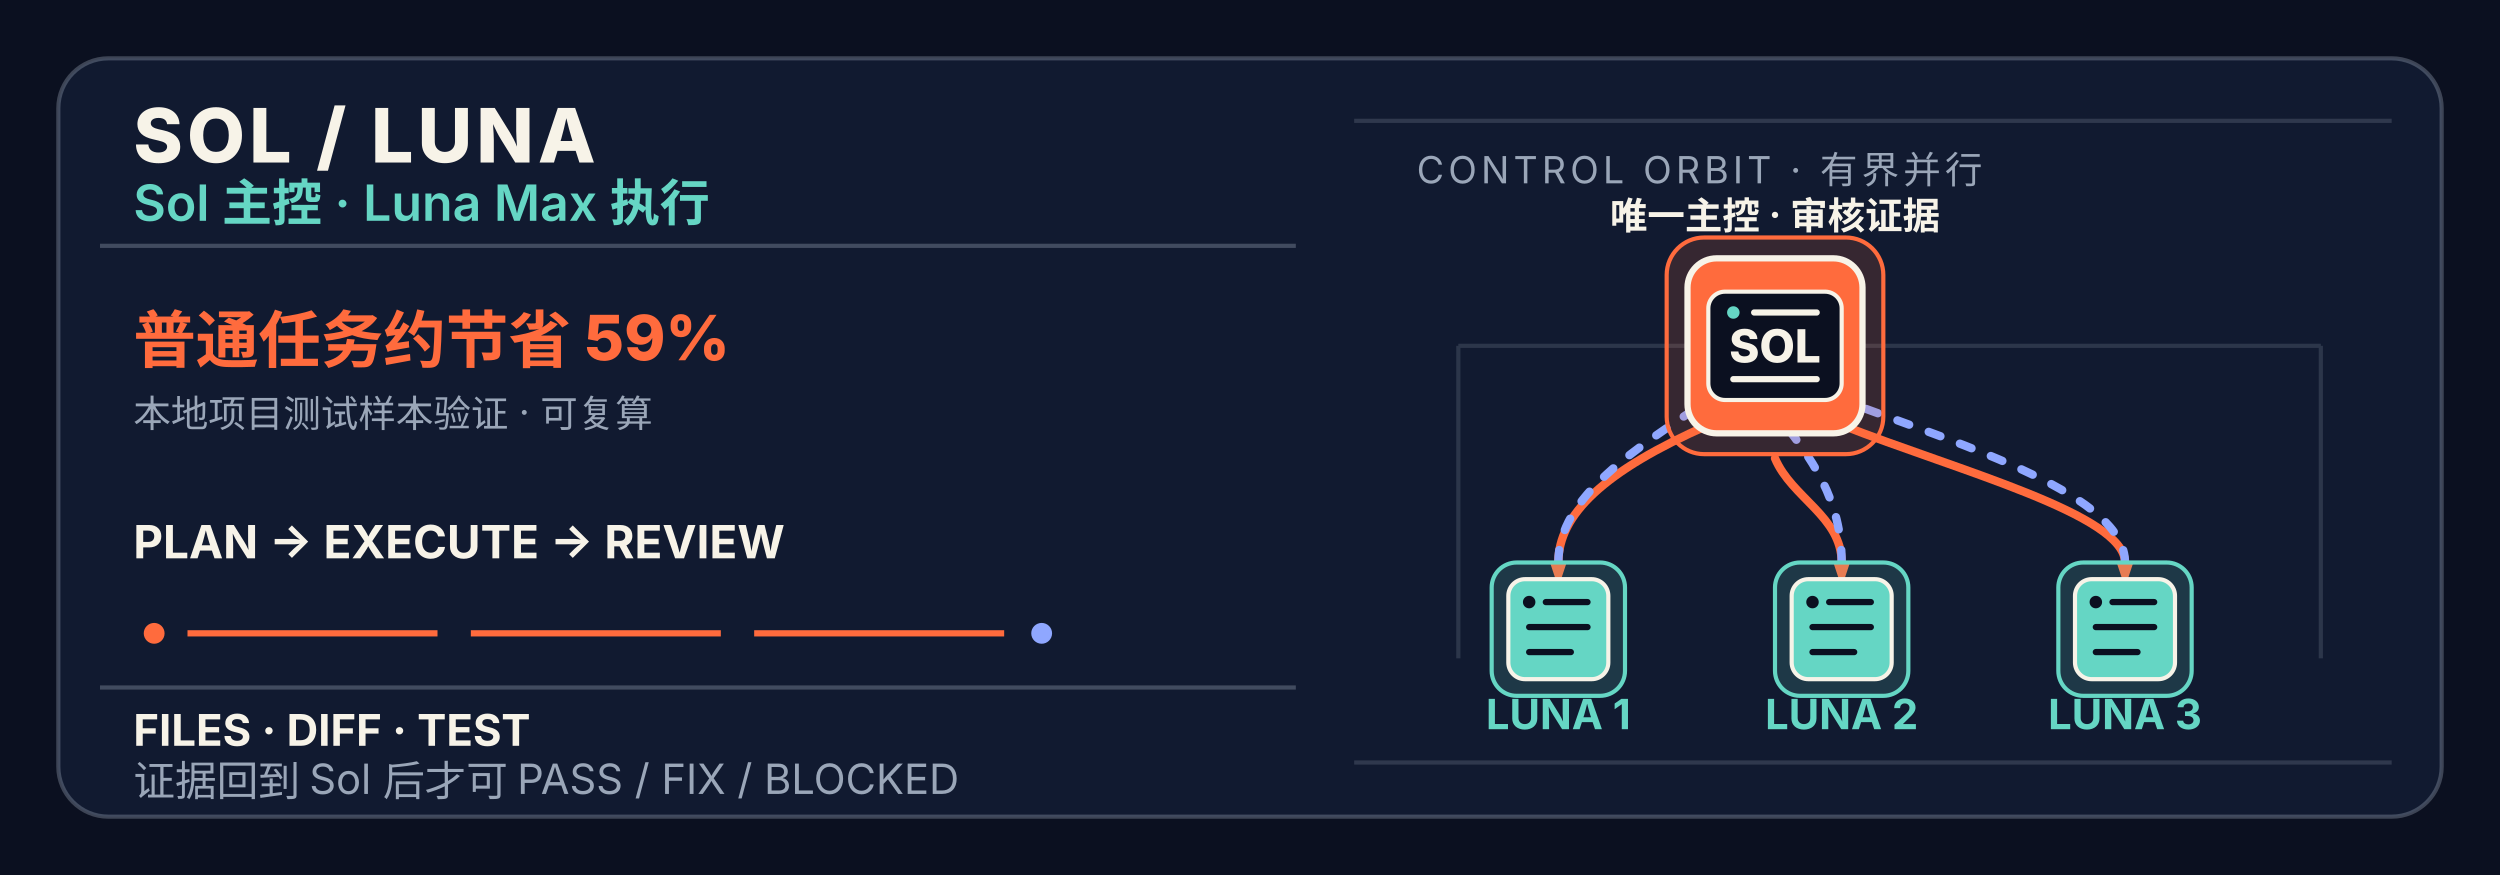
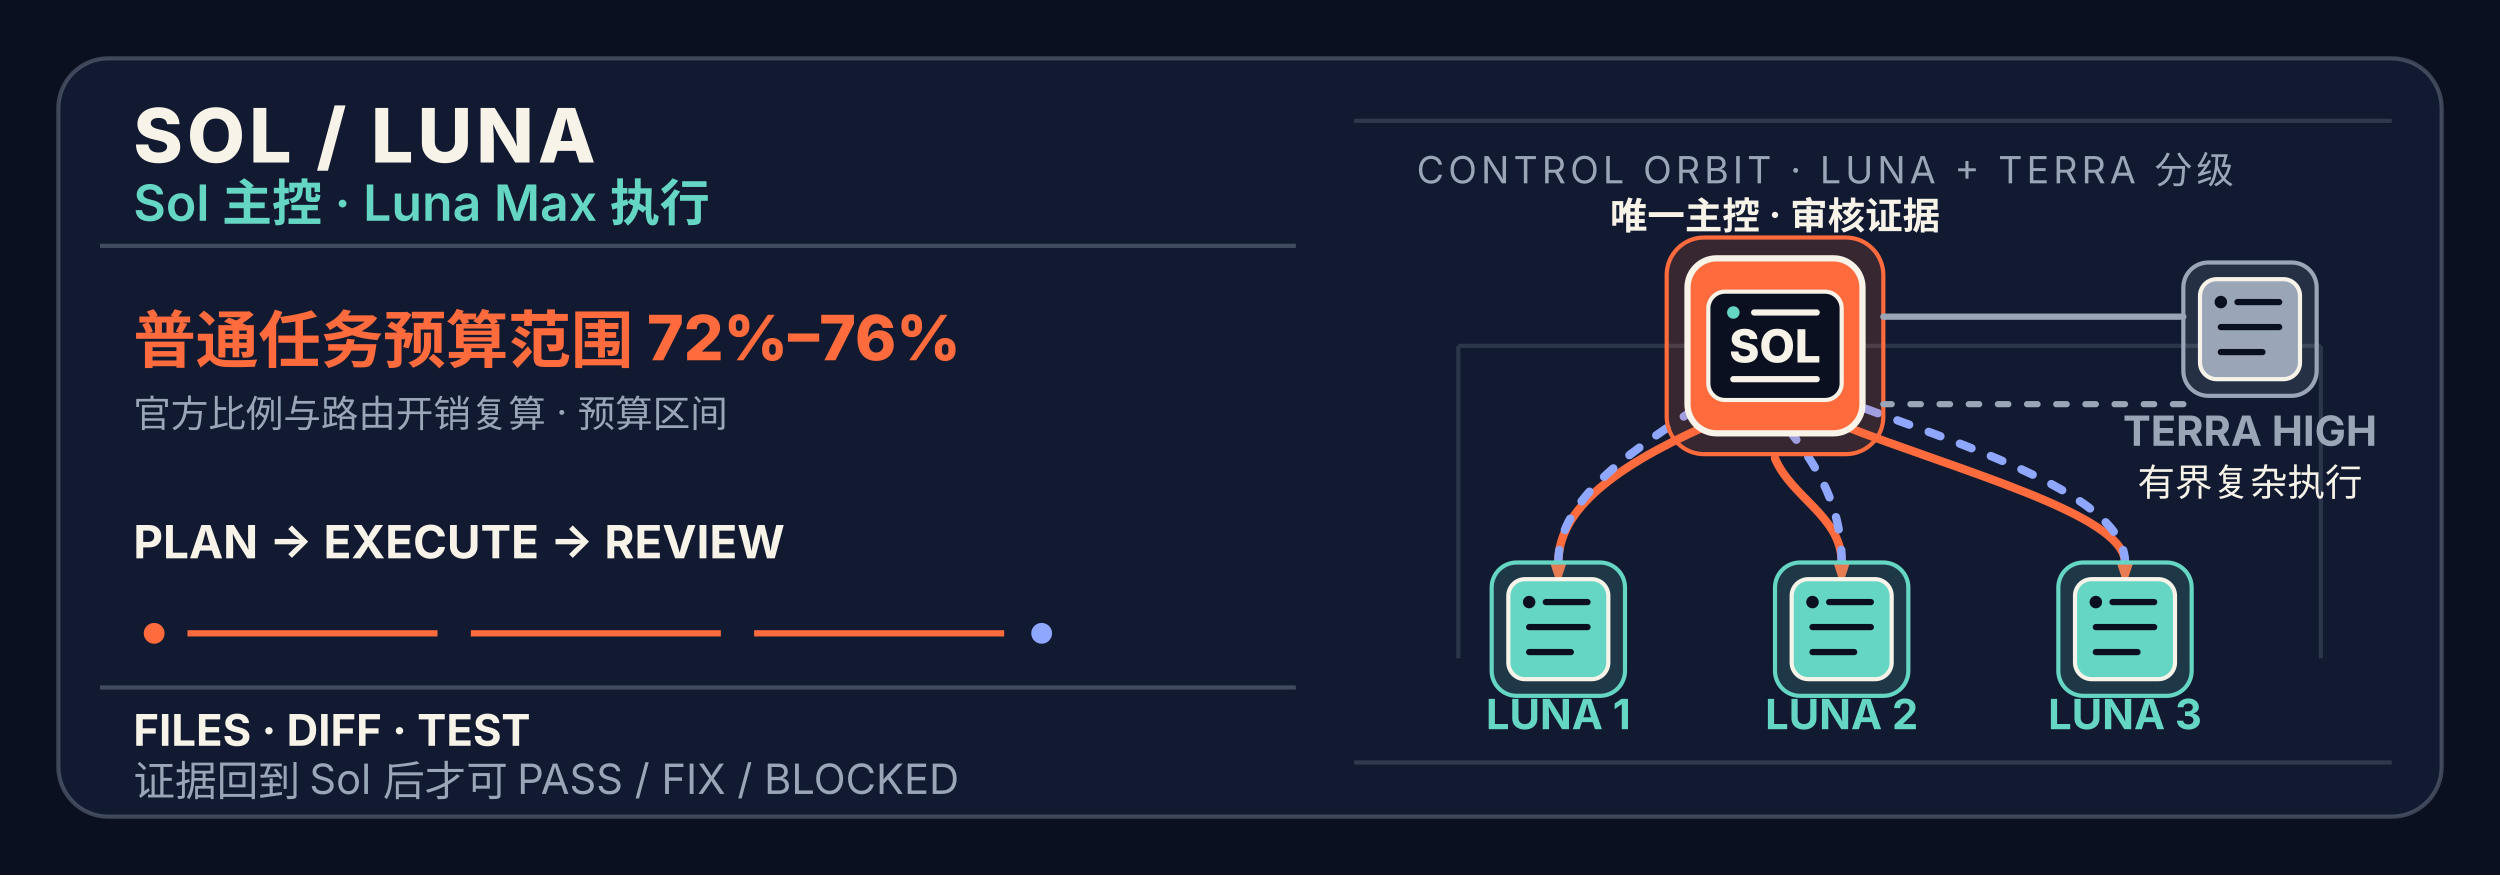
<svg xmlns="http://www.w3.org/2000/svg" viewBox="0 0 1200 420" font-family="-apple-system, BlinkMacSystemFont, 'Segoe UI', 'PingFang SC', sans-serif" font-size="18">
  <rect width="1200" height="420" fill="#0B1020" />
  <rect x="28" y="28" width="1144" height="364" rx="24" fill="#111A30" stroke="#9AA6B8" stroke-opacity="0.35" stroke-width="2" />
  <path d="M48 118H622M48 330H622" fill="none" stroke="#9AA6B8" stroke-opacity="0.35" stroke-width="2" />
  <path d="M650 58H1148M650 366H1148" fill="none" stroke="#9AA6B8" stroke-opacity="0.22" stroke-width="2" />
  <text x="64" y="78" fill="#F7F3E8" font-size="36" font-weight="800" letter-spacing="2">SOL / LUNA</text>
  <text x="64" y="106" fill="#65D6C4" font-size="24" font-weight="600">Sol 主控 · Luna Max 执行</text>
-   <text x="64" y="174" fill="#FF6B3D" font-size="30" font-weight="800">普通任务约节省 59%</text>
-   <text x="64" y="205" fill="#9AA6B8" font-size="18">本地项目测试样本验证 · 可复算</text>
+   <text x="64" y="174" fill="#FF6B3D" font-size="30" font-weight="800">普通任务预算范围 72%–76%</text>
+   <text x="64" y="205" fill="#9AA6B8" font-size="18">官方比例与路由开销复算 · 预算区间</text>
  <text x="64" y="268" fill="#F7F3E8" font-size="22" font-weight="700">PLAN → EXECUTE → REVIEW</text>
  <circle cx="74" cy="304" r="5" fill="#FF6B3D" />
  <path d="M90 304H210M226 304H346M362 304H482" fill="none" stroke="#FF6B3D" stroke-width="3" />
  <circle cx="500" cy="304" r="5" fill="#8FA7FF" />
  <text x="64" y="358" fill="#F7F3E8" font-size="21" font-weight="700">FILES · DIFF · TEST</text>
  <text x="64" y="382" fill="#9AA6B8" font-size="20">证据回到 Sol 后才可 PASS / FIX / BLOCKED</text>
-   <text x="680" y="88" fill="#9AA6B8" font-size="18" letter-spacing="2">CONTROL ORBIT · 有界并行</text>
+   <text x="680" y="88" fill="#9AA6B8" font-size="18" letter-spacing="2">CONTROL ORBIT · LUNA + TERRA 分级</text>
  <path d="M700 166H1114M700 166V316M1114 166V316" fill="none" stroke="#9AA6B8" stroke-opacity="0.2" stroke-width="2" />
  <g fill="none" stroke="#FF6B3D" stroke-width="4" stroke-linecap="round">
    <path id="task-path-1" data-flow="task" data-from="sol-controller" data-to="luna-worker-1" d="M820 204C770 226 748 247 748 270" />
    <path id="task-path-2" data-flow="task" data-from="sol-controller" data-to="luna-worker-2" d="M852 220C860 239 884 248 884 270" />
    <path id="task-path-3" data-flow="task" data-from="sol-controller" data-to="luna-worker-3" d="M884 204C940 226 1020 247 1020 270" />
  </g>
  <g fill="none" stroke="#8FA7FF" stroke-width="4" stroke-dasharray="6 10" stroke-linecap="round">
    <path id="evidence-path-1" data-flow="evidence" data-from="luna-worker-1" data-to="sol-controller" d="M748 270C748 238 786 215 820 192" />
    <path id="evidence-path-2" data-flow="evidence" data-from="luna-worker-2" data-to="sol-controller" d="M884 270C884 240 870 220 852 198" />
    <path id="evidence-path-3" data-flow="evidence" data-from="luna-worker-3" data-to="sol-controller" d="M1020 270C1020 238 946 215 884 192" />
  </g>
  <g fill="#FF6B3D">
    <path d="M744 270L748 282L752 270Z" />
    <path d="M880 270L884 282L888 270Z" />
    <path d="M1016 270L1020 282L1024 270Z" />
  </g>
  <g fill="#8FA7FF">
    <path d="M816 194L820 182L824 194Z" />
    <path d="M848 200L852 188L856 200Z" />
    <path d="M880 194L884 182L888 194Z" />
  </g>
  <g id="sol-controller">
    <rect x="800" y="114" width="104" height="104" rx="18" fill="#FF6B3D" fill-opacity="0.16" stroke="#FF6B3D" stroke-width="2" />
    <rect x="810" y="124" width="84" height="84" rx="14" fill="#FF6B3D" stroke="#F7F3E8" stroke-width="3" />
    <rect x="820" y="140" width="64" height="52" rx="8" fill="#0B1020" stroke="#F7F3E8" stroke-width="2" />
    <circle cx="832" cy="150" r="3" fill="#65D6C4" />
    <path d="M842 150H872M832 182H872" stroke="#F7F3E8" stroke-width="3" stroke-linecap="round" />
    <text x="852" y="174" text-anchor="middle" fill="#F7F3E8" font-size="22" font-weight="800">SOL</text>
  </g>
  <text x="852" y="110" text-anchor="middle" fill="#F7F3E8" font-size="18" font-weight="700">唯一主控 · 审核证据</text>
+   <g fill="none" stroke="#9AA6B8" stroke-width="3" stroke-linecap="round">
+     <path id="terra-task-orbit" data-tier="terra" d="M904 152H1048" />
+     <path id="terra-evidence-orbit" data-tier="terra" d="M1048 194H904" stroke-dasharray="5 9" />
+   </g>
+   <g id="terra-high-worker">
+     <rect x="1048" y="126" width="64" height="64" rx="12" fill="#9AA6B8" fill-opacity="0.16" stroke="#9AA6B8" stroke-width="2" />
+     <rect x="1056" y="134" width="48" height="48" rx="8" fill="#9AA6B8" stroke="#F7F3E8" stroke-width="2" />
+     <circle cx="1066" cy="145" r="3" fill="#0B1020" />
+     <path d="M1074 145H1094M1066 157H1094M1066 169H1086" stroke="#0B1020" stroke-width="3" stroke-linecap="round" />
+     <text x="1080" y="214" text-anchor="middle" fill="#9AA6B8" font-size="20" font-weight="700">TERRA HIGH</text>
+     <text x="1080" y="238" text-anchor="middle" fill="#F7F3E8" font-size="18">有界复杂执行</text>
+   </g>
  <g id="luna-worker-1">
    <rect x="716" y="270" width="64" height="64" rx="12" fill="#65D6C4" fill-opacity="0.16" stroke="#65D6C4" stroke-width="2" />
    <rect x="724" y="278" width="48" height="48" rx="8" fill="#65D6C4" stroke="#F7F3E8" stroke-width="2" />
    <circle cx="734" cy="289" r="3" fill="#0B1020" />
    <path d="M742 289H762M734 301H762M734 313H754" stroke="#0B1020" stroke-width="3" stroke-linecap="round" />
    <text x="748" y="350" text-anchor="middle" fill="#65D6C4" font-size="20" font-weight="700">LUNA 1</text>
  </g>
  <g id="luna-worker-2">
    <rect x="852" y="270" width="64" height="64" rx="12" fill="#65D6C4" fill-opacity="0.16" stroke="#65D6C4" stroke-width="2" />
    <rect x="860" y="278" width="48" height="48" rx="8" fill="#65D6C4" stroke="#F7F3E8" stroke-width="2" />
    <circle cx="870" cy="289" r="3" fill="#0B1020" />
    <path d="M878 289H898M870 301H898M870 313H890" stroke="#0B1020" stroke-width="3" stroke-linecap="round" />
    <text x="884" y="350" text-anchor="middle" fill="#65D6C4" font-size="20" font-weight="700">LUNA 2</text>
  </g>
  <g id="luna-worker-3">
    <rect x="988" y="270" width="64" height="64" rx="12" fill="#65D6C4" fill-opacity="0.16" stroke="#65D6C4" stroke-width="2" />
    <rect x="996" y="278" width="48" height="48" rx="8" fill="#65D6C4" stroke="#F7F3E8" stroke-width="2" />
    <circle cx="1006" cy="289" r="3" fill="#0B1020" />
    <path d="M1014 289H1034M1006 301H1034M1006 313H1026" stroke="#0B1020" stroke-width="3" stroke-linecap="round" />
    <text x="1020" y="350" text-anchor="middle" fill="#65D6C4" font-size="20" font-weight="700">LUNA 3</text>
  </g>
</svg>
